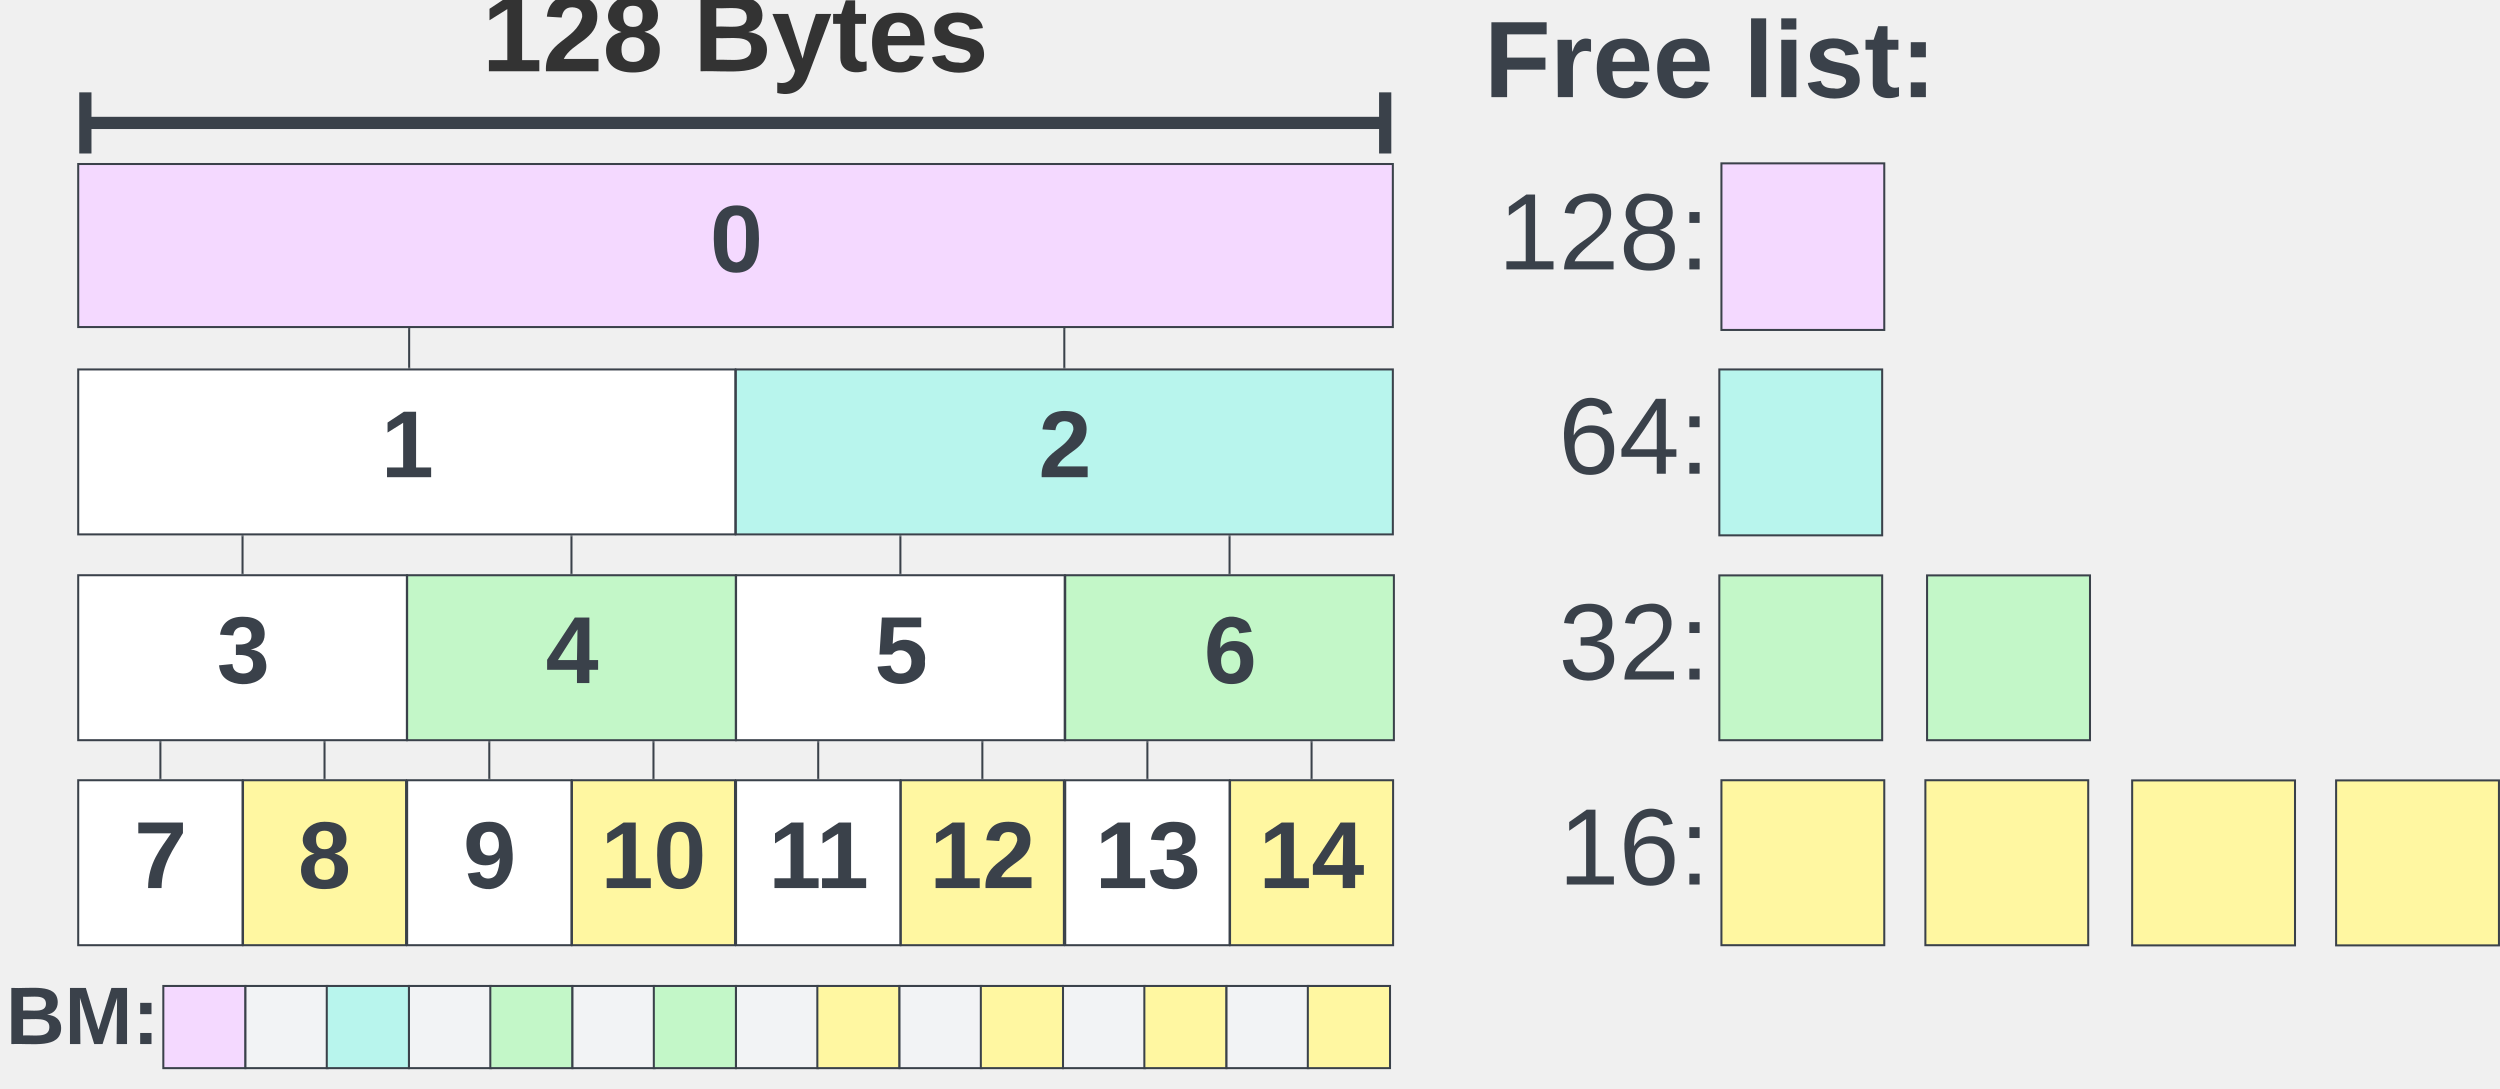
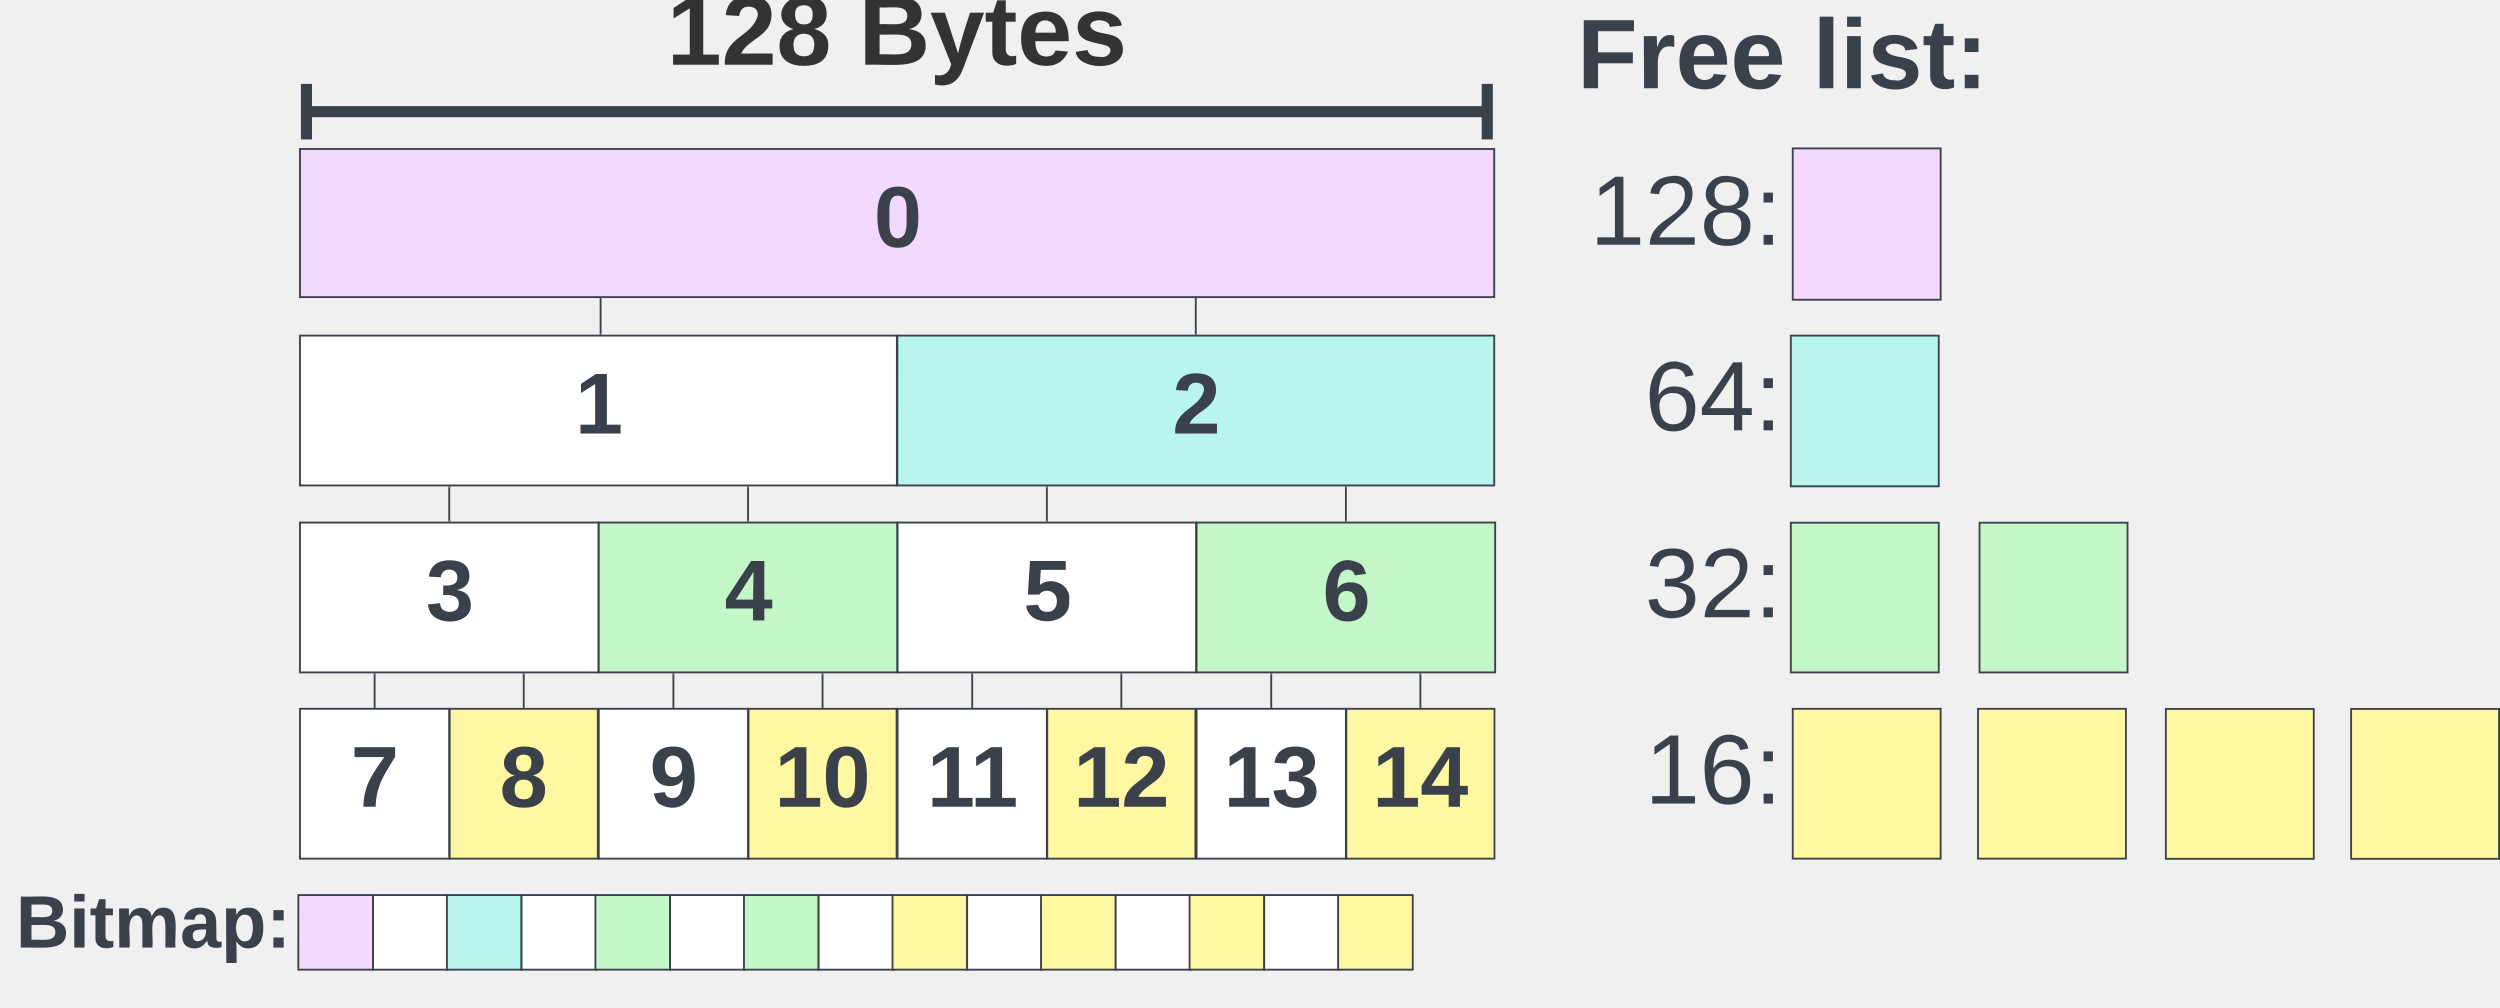
- <svg xmlns="http://www.w3.org/2000/svg" xmlns:ns1="lucid" xmlns:xlink="http://www.w3.org/1999/xlink" width="1226.65" height="534.09">
-   <g transform="translate(1025.335 -1693.228)" ns1:page-tab-id="0_0">
+ <svg xmlns="http://www.w3.org/2000/svg" xmlns:ns1="lucid" xmlns:xlink="http://www.w3.org/1999/xlink" width="1350.29" height="544.17">
+   <g transform="translate(1148.976 -1693.228)" ns1:page-tab-id="0_0">
    <path d="M-986.96 2076.06h80.63V2157h-80.63z" stroke="#3a414a" fill="#fff" />
    <use xlink:href="#a" transform="matrix(1,0,0,1,-974.9592,2088.063) translate(15.53704 40.89583)" />
    <path d="M-906.1 2076.06h80V2157h-80z" stroke="#3a414a" fill="#fff7a1" />
    <use xlink:href="#b" transform="matrix(1,0,0,1,-894.1025,2088.063) translate(15.03704 40.89583)" />
    <path d="M-986.96 1773.7h645.04v80h-645.04z" stroke="#3a414a" fill="#f4d9ff" />
    <use xlink:href="#c" transform="matrix(1,0,0,1,-974.9592,1785.701) translate(298.037 40.83333)" />
    <path d="M-664.3 1874.5h322.38v80.93h-322.4z" stroke="#3a414a" fill="#b8f5ed" />
    <use xlink:href="#d" transform="matrix(1,0,0,1,-652.3123,1886.488) translate(136.537 40.89583)" />
    <path d="M-986.96 1874.5h322.4v80.93h-322.4z" stroke="#3a414a" fill="#fff" />
    <use xlink:href="#e" transform="matrix(1,0,0,1,-974.9591,1886.488) translate(136.537 40.89583)" />
    <path d="M-986.96 1975.47h161.26v80.94h-161.26z" stroke="#3a414a" fill="#fff" />
    <use xlink:href="#f" transform="matrix(1,0,0,1,-974.9592,1987.47) translate(56.03704 40.89583)" />
    <path d="M-824.58 1873.5v-18.8" stroke="#3a414a" fill="none" />
    <path d="M-824.1 1874h-.95v-.53h.95zM-824.1 1854.7h-.95v-.5h.95z" stroke="#3a414a" stroke-width=".05" fill="#3a414a" />
    <path d="M-503.12 1873.5v-18.8" stroke="#3a414a" fill="none" />
    <path d="M-502.64 1874h-.95v-.53h.96zM-502.64 1854.7h-.95v-.5h.96z" stroke="#3a414a" stroke-width=".05" fill="#3a414a" />
    <path d="M-906.33 1974.47v-18.04" stroke="#3a414a" fill="none" />
    <path d="M-905.85 1974.97h-.95v-.5h.95zM-905.85 1956.45h-.95v-.52h.95z" stroke="#3a414a" stroke-width=".05" fill="#3a414a" />
    <path d="M-866.1 2075.06v-17.64" stroke="#3a414a" fill="none" />
    <path d="M-865.63 2075.56h-.95v-.5h.95zM-865.63 2057.43h-.95v-.5h.95z" stroke="#3a414a" stroke-width=".05" fill="#3a414a" />
    <path d="M-946.64 2075.06v-17.64" stroke="#3a414a" fill="none" />
    <path d="M-946.17 2075.56h-.95v-.5h.95zM-946.17 2057.43h-.95v-.5h.95z" stroke="#3a414a" stroke-width=".05" fill="#3a414a" />
    <path d="M-986.45 1753.54h643.77M-983.45 1738.54v30M-345.68 1768.54v-30" stroke="#3a414a" stroke-width="6" fill="none" />
    <use xlink:href="#g" transform="matrix(1,0,0,1,-788.86,1685.543) translate(0 42.66667)" />
    <use xlink:href="#h" transform="matrix(1,0,0,1,-788.86,1685.543) translate(103.7037 42.66667)" />
    <path d="M-825.57 2076.06h80.63V2157h-80.63z" stroke="#3a414a" fill="#fff" />
    <use xlink:href="#i" transform="matrix(1,0,0,1,-813.5721,2088.063) translate(15.53704 40.89583)" />
    <path d="M-744.7 2076.06h80V2157h-80z" stroke="#3a414a" fill="#fff7a1" />
    <use xlink:href="#j" transform="matrix(1,0,0,1,-732.7154,2088.063) translate(2.074074 40.89583)" />
    <path d="M-825.57 1975.47h161.26v80.94h-161.27z" stroke="#3a414a" fill="#c3f7c8" />
    <use xlink:href="#k" transform="matrix(1,0,0,1,-813.5721,1987.47) translate(56.03704 40.89583)" />
    <path d="M-744.94 1974.47v-18.04" stroke="#3a414a" fill="none" />
    <path d="M-744.47 1974.97h-.95v-.5h.95z" stroke="#3a414a" stroke-width=".05" fill="#3a414a" />
    <path d="M-744.94 1956.45v-.52M-704.7 2075.06v-17.64" stroke="#3a414a" fill="none" />
    <path d="M-704.24 2075.56h-.95v-.5h.96zM-704.24 2057.43h-.95v-.5h.96z" stroke="#3a414a" stroke-width=".05" fill="#3a414a" />
    <path d="M-785.26 2075.06v-17.64" stroke="#3a414a" fill="none" />
    <path d="M-784.78 2075.56h-.95v-.5h.95zM-784.78 2057.43h-.95v-.5h.95z" stroke="#3a414a" stroke-width=".05" fill="#3a414a" />
    <path d="M-664.18 2076.06h80.63V2157h-80.63z" stroke="#3a414a" fill="#fff" />
    <use xlink:href="#l" transform="matrix(1,0,0,1,-652.1851,2088.063) translate(3.87037 40.89583)" />
    <path d="M-583.33 2076.06h80V2157h-80z" stroke="#3a414a" fill="#fff7a1" />
    <use xlink:href="#m" transform="matrix(1,0,0,1,-571.3283,2088.063) translate(2.074074 40.89583)" />
    <path d="M-664.18 1975.47h161.25v80.94h-161.25z" stroke="#3a414a" fill="#fff" />
    <use xlink:href="#n" transform="matrix(1,0,0,1,-652.1851,1987.47) translate(56.03704 40.89583)" />
    <path d="M-583.55 1974.47v-18.04" stroke="#3a414a" fill="none" />
    <path d="M-583.08 1974.97h-.95v-.5h.95z" stroke="#3a414a" stroke-width=".05" fill="#3a414a" />
    <path d="M-583.55 1956.45v-.52M-543.33 2075.06v-17.64" stroke="#3a414a" fill="none" />
    <path d="M-542.85 2075.56h-.95v-.5h.95zM-542.85 2057.43h-.95v-.5h.95z" stroke="#3a414a" stroke-width=".05" fill="#3a414a" />
    <path d="M-623.87 2075.06v-17.64" stroke="#3a414a" fill="none" />
    <path d="M-623.4 2075.56h-.95v-.5h.96zM-623.4 2057.43h-.95v-.5h.96z" stroke="#3a414a" stroke-width=".05" fill="#3a414a" />
    <path d="M-502.67 2076.06h80.63V2157h-80.63z" stroke="#3a414a" fill="#fff" />
    <use xlink:href="#o" transform="matrix(1,0,0,1,-490.6708,2088.063) translate(2.574074 40.89583)" />
    <path d="M-421.8 2076.06h80V2157h-80z" stroke="#3a414a" fill="#fff7a1" />
    <use xlink:href="#p" transform="matrix(1,0,0,1,-409.814,2088.063) translate(2.074074 40.89583)" />
    <path d="M-502.67 1975.47h161.26v80.94h-161.27z" stroke="#3a414a" fill="#c3f7c8" />
    <use xlink:href="#q" transform="matrix(1,0,0,1,-490.6708,1987.47) translate(56.03704 40.89583)" />
    <path d="M-422.04 1974.47v-18.04" stroke="#3a414a" fill="none" />
    <path d="M-421.57 1974.97h-.95v-.5h.95z" stroke="#3a414a" stroke-width=".05" fill="#3a414a" />
    <path d="M-422.04 1956.45v-.52M-381.8 2075.06v-17.64" stroke="#3a414a" fill="none" />
    <path d="M-381.34 2075.56h-.95v-.5h.96zM-381.34 2057.43h-.95v-.5h.96z" stroke="#3a414a" stroke-width=".05" fill="#3a414a" />
    <path d="M-462.36 2075.06v-17.64" stroke="#3a414a" fill="none" />
    <path d="M-461.88 2075.56h-.95v-.5h.95zM-461.88 2057.43h-.95v-.5h.95z" stroke="#3a414a" stroke-width=".05" fill="#3a414a" />
    <path d="M-302.12 1693.23H82.3v61.14H-302.1z" stroke="#000" stroke-opacity="0" fill="#fff" fill-opacity="0" />
    <use xlink:href="#r" transform="matrix(1,0,0,1,-297.1222,1698.228) translate(0 42.66667)" />
    <use xlink:href="#s" transform="matrix(1,0,0,1,-297.1222,1698.228) translate(127.2593 42.66667)" />
    <path d="M-263.5 2076.06h81.77v80.87h-81.78z" stroke="#000" stroke-opacity="0" fill="#fff" fill-opacity="0" />
    <use xlink:href="#t" transform="matrix(1,0,0,1,-258.5047,2081.063) translate(-2.074074 46.16667)" />
    <path d="M-181.73 1874.5h79.9v81.4h-79.9z" stroke="#3a414a" fill="#b8f5ed" />
-     <path d="M-945.2 2177h40.3v40.32h-40.3z" stroke="#3a414a" fill="#f4d9ff" />
-     <path d="M-904.9 2177h40.32v40.32h-40.32z" stroke="#3a414a" fill="#f2f3f5" />
-     <path d="M-865 2177h40.33v40.32H-865z" stroke="#3a414a" fill="#b8f5ed" />
-     <path d="M-824.67 2177h40.3v40.32h-40.3z" stroke="#3a414a" fill="#f2f3f5" />
-     <path d="M-784.76 2177h40.3v40.32h-40.3z" stroke="#3a414a" fill="#c3f7c8" />
-     <path d="M-744.45 2177h40.32v40.32h-40.32z" stroke="#3a414a" fill="#f2f3f5" />
-     <path d="M-704.53 2177h40.3v40.32h-40.3z" stroke="#3a414a" fill="#c3f7c8" />
-     <path d="M-664.22 2177h40.32v40.32h-40.32z" stroke="#3a414a" fill="#f2f3f5" />
-     <path d="M-624.3 2177h40.3v40.32h-40.3z" stroke="#3a414a" fill="#fff7a1" />
-     <path d="M-584 2177h40.32v40.32h-40.3z" stroke="#3a414a" fill="#f2f3f5" />
-     <path d="M-544.08 2177h40.32v40.32h-40.32z" stroke="#3a414a" fill="#fff7a1" />
-     <path d="M-503.76 2177h40.3v40.32h-40.3z" stroke="#3a414a" fill="#f2f3f5" />
-     <path d="M-463.85 2177h40.3v40.32h-40.3z" stroke="#3a414a" fill="#fff7a1" />
-     <path d="M-423.54 2177h40.32v40.32h-40.32z" stroke="#3a414a" fill="#f2f3f5" />
-     <path d="M-383.63 2177h40.32v40.32h-40.33z" stroke="#3a414a" fill="#fff7a1" />
+     <path d="M-987.83 2176.66h40.32v40.3h-40.33z" stroke="#3a414a" fill="#f4d9ff" />
+     <path d="M-947.5 2176.66h40.3v40.3h-40.3z" stroke="#3a414a" fill="#fff" />
+     <path d="M-907.6 2176.66h40.3v40.3h-40.3z" stroke="#3a414a" fill="#b8f5ed" />
+     <path d="M-867.3 2176.66h40.33v40.3h-40.32z" stroke="#3a414a" fill="#fff" />
+     <path d="M-827.38 2176.66h40.32v40.3h-40.32z" stroke="#3a414a" fill="#c3f7c8" />
+     <path d="M-787.06 2176.66h40.3v40.3h-40.3z" stroke="#3a414a" fill="#fff" />
+     <path d="M-747.15 2176.66h40.32v40.3h-40.32z" stroke="#3a414a" fill="#c3f7c8" />
+     <path d="M-706.83 2176.66h40.3v40.3h-40.3z" stroke="#3a414a" fill="#fff" />
+     <path d="M-666.92 2176.66h40.3v40.3h-40.3z" stroke="#3a414a" fill="#fff7a1" />
+     <path d="M-626.6 2176.66h40.3v40.3h-40.3z" stroke="#3a414a" fill="#fff" />
+     <path d="M-586.7 2176.66h40.32v40.3h-40.3z" stroke="#3a414a" fill="#fff7a1" />
+     <path d="M-546.38 2176.66h40.32v40.3h-40.32z" stroke="#3a414a" fill="#fff" />
+     <path d="M-506.47 2176.66h40.32v40.3h-40.32z" stroke="#3a414a" fill="#fff7a1" />
+     <path d="M-466.15 2176.66h40.3v40.3h-40.3z" stroke="#3a414a" fill="#fff" />
+     <path d="M-426.24 2176.66h40.31v40.3h-40.3z" stroke="#3a414a" fill="#fff7a1" />
    <path d="M-180.7 1773.38h79.9v81.74h-79.9z" stroke="#3a414a" fill="#f4d9ff" />
-     <path d="M-1025.34 2167h80.13v60.32h-80.13z" stroke="#000" stroke-opacity="0" fill="#fff" fill-opacity="0" />
-     <use xlink:href="#u" transform="matrix(1,0,0,1,-1020.335,2172.008) translate(-2.111111 33.5)" />
    <path d="M-181.73 1975.55h79.9v80.87h-79.9z" stroke="#3a414a" fill="#c3f7c8" />
    <path d="M-180.7 2076.06h79.9V2157h-79.9zM-80.63 2076.06h79.9V2157h-79.9zM20.83 2076.14h79.9v80.95h-79.9zM120.9 2076.14h79.9v80.95h-79.9z" stroke="#3a414a" fill="#fff7a1" />
    <path d="M-79.8 1975.55H.14v80.87H-79.8z" stroke="#3a414a" fill="#c3f7c8" />
    <path d="M-263.5 1975.47h81.77v80.87h-81.78z" stroke="#000" stroke-opacity="0" fill="#fff" fill-opacity="0" />
-     <use xlink:href="#v" transform="matrix(1,0,0,1,-258.5047,1980.47) translate(-2.074074 46.16667)" />
+     <use xlink:href="#u" transform="matrix(1,0,0,1,-258.5047,1980.47) translate(-2.074074 46.16667)" />
    <path d="M-263.5 1874.5h81.77v80.85h-81.78z" stroke="#000" stroke-opacity="0" fill="#fff" fill-opacity="0" />
-     <use xlink:href="#w" transform="matrix(1,0,0,1,-258.5047,1879.488) translate(-2.074074 46.16667)" />
+     <use xlink:href="#v" transform="matrix(1,0,0,1,-258.5047,1879.488) translate(-2.074074 46.16667)" />
    <path d="M-263.5 1774.25h81.77v80.87h-81.78z" stroke="#000" stroke-opacity="0" fill="#fff" fill-opacity="0" />
+     <use xlink:href="#w" transform="matrix(1,0,0,1,-258.5047,1779.252) translate(-31.7037 46.16667)" />
+     <path d="M-1148.98 2156.93h161.15v80.47h-161.15z" stroke="#000" stroke-opacity="0" fill="#fff" fill-opacity="0" />
    <g>
-       <use xlink:href="#x" transform="matrix(1,0,0,1,-258.5047,1779.252) translate(-31.7037 46.16667)" />
+       <use xlink:href="#x" transform="matrix(1,0,0,1,-1143.976,2161.929) translate(3.555556 43.09375)" />
    </g>
    <defs>
      <path fill="#3a414a" d="M52 0c1-96 47-148 87-207H15v-41h169v40c-36 62-79 113-81 208H52" id="y" />
      <use transform="matrix(0.1296296,0,0,0.1296296,0,0)" xlink:href="#y" id="a" />
      <path fill="#3a414a" d="M138-131c27 9 52 24 51 61 0 53-36 74-89 74S11-19 11-69c0-35 22-54 51-61-78-25-46-121 38-121 51 0 83 19 83 66 0 30-18 49-45 54zm-38-16c24 0 32-13 32-36 1-23-11-34-32-34-22 0-33 12-32 34 0 22 9 36 32 36zm1 116c27 0 37-17 37-43 0-25-13-39-39-39-24 0-37 15-37 40 0 27 11 42 39 42" id="z" />
      <use transform="matrix(0.1296296,0,0,0.1296296,0,0)" xlink:href="#z" id="b" />
      <path fill="#3a414a" d="M101-251c68 0 84 54 84 127C185-50 166 4 99 4S15-52 14-124c-1-75 17-127 87-127zm-1 216c37-5 36-46 36-89s4-89-36-89c-39 0-36 45-36 89 0 43-3 85 36 89" id="A" />
      <use transform="matrix(0.1296296,0,0,0.1296296,0,0)" xlink:href="#A" id="c" />
      <path fill="#3a414a" d="M182-182c0 78-84 86-111 141h115V0H12c-6-101 99-100 120-180 1-22-12-31-33-32-23 0-32 14-35 34l-49-3c5-45 32-70 84-70 51 0 83 22 83 69" id="B" />
      <use transform="matrix(0.1296296,0,0,0.1296296,0,0)" xlink:href="#B" id="d" />
      <path fill="#3a414a" d="M23 0v-37h61v-169l-59 37v-38l62-41h46v211h57V0H23" id="C" />
      <use transform="matrix(0.1296296,0,0,0.1296296,0,0)" xlink:href="#C" id="e" />
      <path fill="#3a414a" d="M128-127c34 4 56 21 59 58 7 91-148 94-172 28-4-9-6-17-7-26l51-5c1 24 16 35 40 36 23 0 39-12 38-36-1-31-31-36-65-34v-40c32 2 59-3 59-33 0-20-13-33-34-33s-33 13-35 32l-50-3c6-44 37-68 86-68 50 0 83 20 83 66 0 35-22 52-53 58" id="D" />
      <use transform="matrix(0.1296296,0,0,0.1296296,0,0)" xlink:href="#D" id="f" />
      <path fill="#333" d="M23 0v-37h61v-169l-59 37v-38l62-41h46v211h57V0H23" id="E" />
      <path fill="#333" d="M182-182c0 78-84 86-111 141h115V0H12c-6-101 99-100 120-180 1-22-12-31-33-32-23 0-32 14-35 34l-49-3c5-45 32-70 84-70 51 0 83 22 83 69" id="F" />
      <path fill="#333" d="M138-131c27 9 52 24 51 61 0 53-36 74-89 74S11-19 11-69c0-35 22-54 51-61-78-25-46-121 38-121 51 0 83 19 83 66 0 30-18 49-45 54zm-38-16c24 0 32-13 32-36 1-23-11-34-32-34-22 0-33 12-32 34 0 22 9 36 32 36zm1 116c27 0 37-17 37-43 0-25-13-39-39-39-24 0-37 15-37 40 0 27 11 42 39 42" id="G" />
      <g id="g">
        <use transform="matrix(0.1481481,0,0,0.1481481,0,0)" xlink:href="#E" />
        <use transform="matrix(0.1481481,0,0,0.1481481,29.62963,0)" xlink:href="#F" />
        <use transform="matrix(0.1481481,0,0,0.1481481,59.25926,0)" xlink:href="#G" />
      </g>
      <path fill="#333" d="M182-130c37 4 62 22 62 59C244 23 116-4 24 0v-248c84 5 203-23 205 63 0 31-19 50-47 55zM76-148c40-3 101 13 101-30 0-44-60-28-101-31v61zm0 110c48-3 116 14 116-37 0-48-69-32-116-35v72" id="H" />
      <path fill="#333" d="M123 10C108 53 80 86 19 72V37c35 8 53-11 59-39L3-190h52l48 148c12-52 28-100 44-148h51" id="I" />
      <path fill="#333" d="M115-3C79 11 28 4 28-45v-112H4v-33h27l15-45h31v45h36v33H77v99c-1 23 16 31 38 25v30" id="J" />
      <path fill="#333" d="M185-48c-13 30-37 53-82 52C43 2 14-33 14-96s30-98 90-98c62 0 83 45 84 108H66c0 31 8 55 39 56 18 0 30-7 34-22zm-45-69c5-46-57-63-70-21-2 6-4 13-4 21h74" id="K" />
      <path fill="#333" d="M137-138c1-29-70-34-71-4 15 46 118 7 119 86 1 83-164 76-172 9l43-7c4 19 20 25 44 25 33 8 57-30 24-41C81-84 22-81 20-136c-2-80 154-74 161-7" id="L" />
      <g id="h">
        <use transform="matrix(0.1481481,0,0,0.1481481,0,0)" xlink:href="#H" />
        <use transform="matrix(0.1481481,0,0,0.1481481,38.37037,0)" xlink:href="#I" />
        <use transform="matrix(0.1481481,0,0,0.1481481,68,0)" xlink:href="#J" />
        <use transform="matrix(0.1481481,0,0,0.1481481,85.62963,0)" xlink:href="#K" />
        <use transform="matrix(0.1481481,0,0,0.1481481,115.2593,0)" xlink:href="#L" />
      </g>
      <path fill="#3a414a" d="M99-251c69 0 84 53 88 123 5 99-61 162-144 118-15-8-21-25-26-45l46-6c4 31 50 33 63 7 7-15 12-36 12-60-9 18-29 28-54 28-48 0-72-32-72-82 0-55 31-83 87-83zm-1 128c24 0 37-16 37-39 0-27-10-51-37-51-25 0-35 19-35 45 0 25 10 45 35 45" id="M" />
      <use transform="matrix(0.1296296,0,0,0.1296296,0,0)" xlink:href="#M" id="i" />
      <g id="j">
        <use transform="matrix(0.1296296,0,0,0.1296296,0,0)" xlink:href="#C" />
        <use transform="matrix(0.1296296,0,0,0.1296296,25.92593,0)" xlink:href="#A" />
      </g>
      <path fill="#3a414a" d="M165-50V0h-47v-50H5v-38l105-160h55v161h33v37h-33zm-47-37l2-116L46-87h72" id="N" />
      <use transform="matrix(0.1296296,0,0,0.1296296,0,0)" xlink:href="#N" id="k" />
      <g id="l">
        <use transform="matrix(0.1296296,0,0,0.1296296,0,0)" xlink:href="#C" />
        <use transform="matrix(0.1296296,0,0,0.1296296,23.33333,0)" xlink:href="#C" />
      </g>
      <g id="m">
        <use transform="matrix(0.1296296,0,0,0.1296296,0,0)" xlink:href="#C" />
        <use transform="matrix(0.1296296,0,0,0.1296296,25.92593,0)" xlink:href="#B" />
      </g>
      <path fill="#3a414a" d="M139-81c0-46-55-55-73-27H18l9-140h149v37H72l-4 63c44-38 133-4 122 66C201 21 21 35 11-62l49-4c5 18 15 30 39 30 26 0 40-18 40-45" id="O" />
      <use transform="matrix(0.1296296,0,0,0.1296296,0,0)" xlink:href="#O" id="n" />
      <g id="o">
        <use transform="matrix(0.1296296,0,0,0.1296296,0,0)" xlink:href="#C" />
        <use transform="matrix(0.1296296,0,0,0.1296296,25.92593,0)" xlink:href="#D" />
      </g>
      <g id="p">
        <use transform="matrix(0.1296296,0,0,0.1296296,0,0)" xlink:href="#C" />
        <use transform="matrix(0.1296296,0,0,0.1296296,25.92593,0)" xlink:href="#N" />
      </g>
      <path fill="#3a414a" d="M115-159c48 0 72 30 72 78 0 54-30 85-83 85-64 0-91-50-91-122 0-98 58-163 141-120 15 8 21 24 27 44l-47 6c-5-31-48-31-61-4-7 14-11 33-11 60 9-17 28-27 53-27zM102-35c24 0 36-20 36-45s-11-43-37-43c-23 0-36 14-36 38 0 27 11 50 37 50" id="P" />
      <use transform="matrix(0.1296296,0,0,0.1296296,0,0)" xlink:href="#P" id="q" />
      <path fill="#3a414a" d="M76-208v77h127v40H76V0H24v-248h183v40H76" id="Q" />
      <path fill="#3a414a" d="M135-150c-39-12-60 13-60 57V0H25l-1-190h47c2 13-1 29 3 40 6-28 27-53 61-41v41" id="R" />
      <path fill="#3a414a" d="M185-48c-13 30-37 53-82 52C43 2 14-33 14-96s30-98 90-98c62 0 83 45 84 108H66c0 31 8 55 39 56 18 0 30-7 34-22zm-45-69c5-46-57-63-70-21-2 6-4 13-4 21h74" id="S" />
      <g id="r">
        <use transform="matrix(0.1481481,0,0,0.1481481,0,0)" xlink:href="#Q" />
        <use transform="matrix(0.1481481,0,0,0.1481481,32.44444,0)" xlink:href="#R" />
        <use transform="matrix(0.1481481,0,0,0.1481481,53.18519,0)" xlink:href="#S" />
        <use transform="matrix(0.1481481,0,0,0.1481481,82.81481,0)" xlink:href="#S" />
      </g>
      <path fill="#3a414a" d="M25 0v-261h50V0H25" id="T" />
      <path fill="#3a414a" d="M25-224v-37h50v37H25zM25 0v-190h50V0H25" id="U" />
      <path fill="#3a414a" d="M137-138c1-29-70-34-71-4 15 46 118 7 119 86 1 83-164 76-172 9l43-7c4 19 20 25 44 25 33 8 57-30 24-41C81-84 22-81 20-136c-2-80 154-74 161-7" id="V" />
      <path fill="#3a414a" d="M115-3C79 11 28 4 28-45v-112H4v-33h27l15-45h31v45h36v33H77v99c-1 23 16 31 38 25v30" id="W" />
      <path fill="#3a414a" d="M35-132v-50h50v50H35zM35 0v-49h50V0H35" id="X" />
      <g id="s">
        <use transform="matrix(0.1481481,0,0,0.1481481,0,0)" xlink:href="#T" />
        <use transform="matrix(0.1481481,0,0,0.1481481,14.81481,0)" xlink:href="#U" />
        <use transform="matrix(0.1481481,0,0,0.1481481,29.62963,0)" xlink:href="#V" />
        <use transform="matrix(0.1481481,0,0,0.1481481,59.25926,0)" xlink:href="#W" />
        <use transform="matrix(0.1481481,0,0,0.1481481,76.88889,0)" xlink:href="#X" />
      </g>
      <path fill="#3a414a" d="M27 0v-27h64v-190l-56 39v-29l58-41h29v221h61V0H27" id="Y" />
      <path fill="#3a414a" d="M110-160c48 1 74 30 74 79 0 53-28 85-80 85-65 0-83-55-86-122-5-90 50-162 133-122 14 7 22 21 27 39l-31 6c-5-40-67-38-82-6-9 19-15 44-15 74 11-20 30-34 60-33zm-7 138c34 0 49-23 49-58s-16-56-50-56c-29 0-50 16-49 49 1 36 15 65 50 65" id="Z" />
      <path fill="#3a414a" d="M33-154v-36h34v36H33zM33 0v-36h34V0H33" id="aa" />
      <g id="t">
        <use transform="matrix(0.1481481,0,0,0.1481481,0,0)" xlink:href="#Y" />
        <use transform="matrix(0.1481481,0,0,0.1481481,29.62963,0)" xlink:href="#Z" />
        <use transform="matrix(0.1481481,0,0,0.1481481,59.25926,0)" xlink:href="#aa" />
      </g>
-       <path fill="#3a414a" d="M182-130c37 4 62 22 62 59C244 23 116-4 24 0v-248c84 5 203-23 205 63 0 31-19 50-47 55zM76-148c40-3 101 13 101-30 0-44-60-28-101-31v61zm0 110c48-3 116 14 116-37 0-48-69-32-116-35v72" id="ab" />
-       <path fill="#3a414a" d="M230 0l2-204L168 0h-37L68-204 70 0H24v-248h70l56 185 57-185h69V0h-46" id="ac" />
+       <path fill="#3a414a" d="M126-127c33 6 58 20 58 59 0 88-139 92-164 29-3-8-5-16-6-25l32-3c6 27 21 44 54 44 32 0 52-15 52-46 0-38-36-46-79-43v-28c39 1 72-4 72-42 0-27-17-43-46-43-28 0-47 15-49 41l-32-3c6-42 35-63 81-64 48-1 79 21 79 65 0 36-21 52-52 59" id="ab" />
+       <path fill="#3a414a" d="M101-251c82-7 93 87 43 132L82-64C71-53 59-42 53-27h129V0H18c2-99 128-94 128-182 0-28-16-43-45-43s-46 15-49 41l-32-3c6-41 34-60 81-64" id="ac" />
      <g id="u">
-         <use transform="matrix(0.1111111,0,0,0.1111111,0,0)" xlink:href="#ab" />
-         <use transform="matrix(0.1111111,0,0,0.1111111,28.77778,0)" xlink:href="#ac" />
-         <use transform="matrix(0.1111111,0,0,0.1111111,62,0)" xlink:href="#X" />
-       </g>
-       <path fill="#3a414a" d="M126-127c33 6 58 20 58 59 0 88-139 92-164 29-3-8-5-16-6-25l32-3c6 27 21 44 54 44 32 0 52-15 52-46 0-38-36-46-79-43v-28c39 1 72-4 72-42 0-27-17-43-46-43-28 0-47 15-49 41l-32-3c6-42 35-63 81-64 48-1 79 21 79 65 0 36-21 52-52 59" id="ad" />
-       <path fill="#3a414a" d="M101-251c82-7 93 87 43 132L82-64C71-53 59-42 53-27h129V0H18c2-99 128-94 128-182 0-28-16-43-45-43s-46 15-49 41l-32-3c6-41 34-60 81-64" id="ae" />
+         <use transform="matrix(0.1481481,0,0,0.1481481,0,0)" xlink:href="#ab" />
+         <use transform="matrix(0.1481481,0,0,0.1481481,29.62963,0)" xlink:href="#ac" />
+         <use transform="matrix(0.1481481,0,0,0.1481481,59.25926,0)" xlink:href="#aa" />
+       </g>
+       <path fill="#3a414a" d="M155-56V0h-30v-56H8v-25l114-167h33v167h35v25h-35zm-30-156c-27 46-58 90-88 131h88v-131" id="ad" />
      <g id="v">
-         <use transform="matrix(0.1481481,0,0,0.1481481,0,0)" xlink:href="#ad" />
-         <use transform="matrix(0.1481481,0,0,0.1481481,29.62963,0)" xlink:href="#ae" />
+         <use transform="matrix(0.1481481,0,0,0.1481481,0,0)" xlink:href="#Z" />
+         <use transform="matrix(0.1481481,0,0,0.1481481,29.62963,0)" xlink:href="#ad" />
        <use transform="matrix(0.1481481,0,0,0.1481481,59.25926,0)" xlink:href="#aa" />
      </g>
-       <path fill="#3a414a" d="M155-56V0h-30v-56H8v-25l114-167h33v167h35v25h-35zm-30-156c-27 46-58 90-88 131h88v-131" id="af" />
+       <path fill="#3a414a" d="M134-131c28 9 52 24 51 62-1 50-34 73-85 73S17-19 16-69c0-36 21-54 49-61-75-25-45-126 34-121 46 3 78 18 79 63 0 33-17 51-44 57zm-34-11c31 1 46-15 46-44 0-28-17-43-47-42-29 0-46 13-45 42 1 28 16 44 46 44zm1 122c35 0 51-18 51-52 0-30-18-46-53-46-33 0-51 17-51 47 0 34 19 51 53 51" id="ae" />
      <g id="w">
-         <use transform="matrix(0.1481481,0,0,0.1481481,0,0)" xlink:href="#Z" />
-         <use transform="matrix(0.1481481,0,0,0.1481481,29.62963,0)" xlink:href="#af" />
-         <use transform="matrix(0.1481481,0,0,0.1481481,59.25926,0)" xlink:href="#aa" />
-       </g>
-       <path fill="#3a414a" d="M134-131c28 9 52 24 51 62-1 50-34 73-85 73S17-19 16-69c0-36 21-54 49-61-75-25-45-126 34-121 46 3 78 18 79 63 0 33-17 51-44 57zm-34-11c31 1 46-15 46-44 0-28-17-43-47-42-29 0-46 13-45 42 1 28 16 44 46 44zm1 122c35 0 51-18 51-52 0-30-18-46-53-46-33 0-51 17-51 47 0 34 19 51 53 51" id="ag" />
+         <use transform="matrix(0.1481481,0,0,0.1481481,0,0)" xlink:href="#Y" />
+         <use transform="matrix(0.1481481,0,0,0.1481481,29.62963,0)" xlink:href="#ac" />
+         <use transform="matrix(0.1481481,0,0,0.1481481,59.25926,0)" xlink:href="#ae" />
+         <use transform="matrix(0.1481481,0,0,0.1481481,88.88889,0)" xlink:href="#aa" />
+       </g>
+       <path fill="#3a414a" d="M182-130c37 4 62 22 62 59C244 23 116-4 24 0v-248c84 5 203-23 205 63 0 31-19 50-47 55zM76-148c40-3 101 13 101-30 0-44-60-28-101-31v61zm0 110c48-3 116 14 116-37 0-48-69-32-116-35v72" id="af" />
+       <path fill="#3a414a" d="M220-157c-53 9-28 100-34 157h-49v-107c1-27-5-49-29-50C55-147 81-57 75 0H25l-1-190h47c2 12-1 28 3 38 10-53 101-56 108 0 13-22 24-43 59-42 82 1 51 116 57 194h-49v-107c-1-25-5-48-29-50" id="ag" />
+       <path fill="#3a414a" d="M133-34C117-15 103 5 69 4 32 3 11-16 11-54c-1-60 55-63 116-61 1-26-3-47-28-47-18 1-26 9-28 27l-52-2c7-38 36-58 82-57s74 22 75 68l1 82c-1 14 12 18 25 15v27c-30 8-71 5-69-32zm-48 3c29 0 43-24 42-57-32 0-66-3-65 30 0 17 8 27 23 27" id="ah" />
+       <path fill="#3a414a" d="M135-194c53 0 70 44 70 98 0 56-19 98-73 100-31 1-45-17-59-34 3 33 2 69 2 105H25l-1-265h48c2 10 0 23 3 31 11-24 29-35 60-35zM114-30c33 0 39-31 40-66 0-38-9-64-40-64-56 0-55 130 0 130" id="ai" />
      <g id="x">
-         <use transform="matrix(0.1481481,0,0,0.1481481,0,0)" xlink:href="#Y" />
-         <use transform="matrix(0.1481481,0,0,0.1481481,29.62963,0)" xlink:href="#ae" />
-         <use transform="matrix(0.1481481,0,0,0.1481481,59.25926,0)" xlink:href="#ag" />
-         <use transform="matrix(0.1481481,0,0,0.1481481,88.88889,0)" xlink:href="#aa" />
+         <use transform="matrix(0.1111111,0,0,0.1111111,0,0)" xlink:href="#af" />
+         <use transform="matrix(0.1111111,0,0,0.1111111,28.77778,0)" xlink:href="#U" />
+         <use transform="matrix(0.1111111,0,0,0.1111111,39.88889,0)" xlink:href="#W" />
+         <use transform="matrix(0.1111111,0,0,0.1111111,53.11111,0)" xlink:href="#ag" />
+         <use transform="matrix(0.1111111,0,0,0.1111111,88.66667,0)" xlink:href="#ah" />
+         <use transform="matrix(0.1111111,0,0,0.1111111,110.8889,0)" xlink:href="#ai" />
+         <use transform="matrix(0.1111111,0,0,0.1111111,135.2222,0)" xlink:href="#X" />
      </g>
    </defs>
  </g>
</svg>
